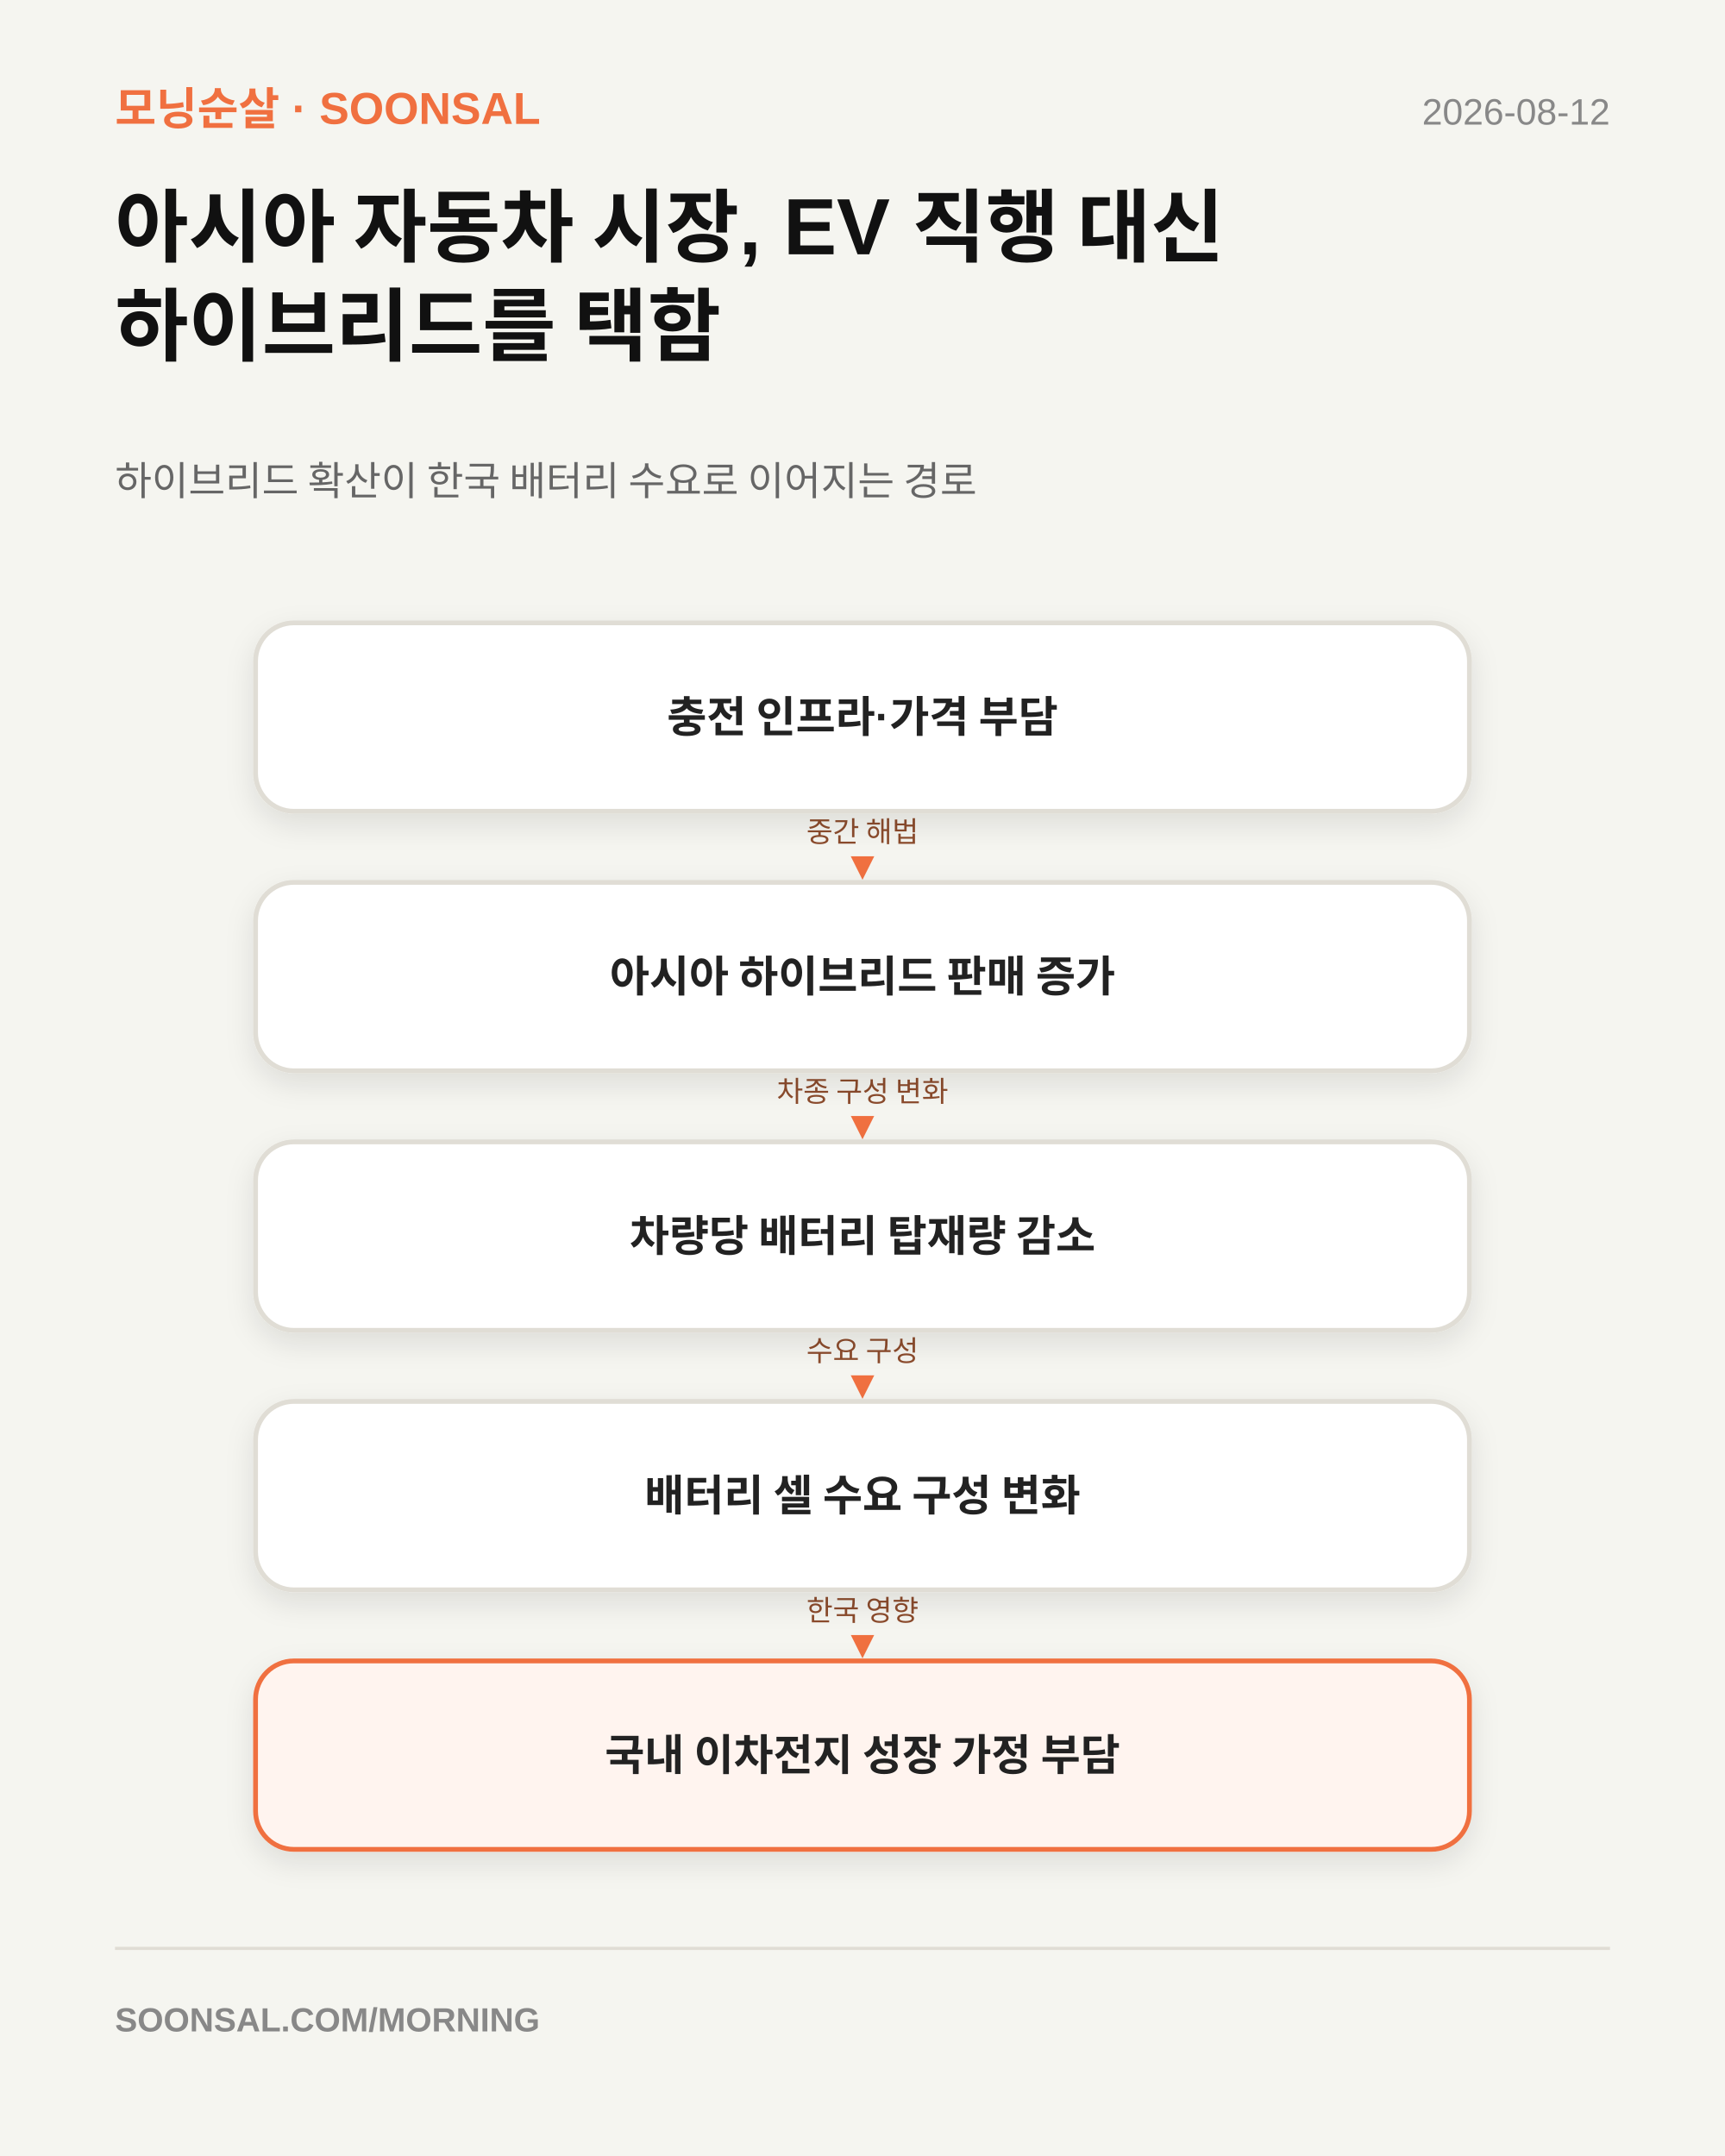
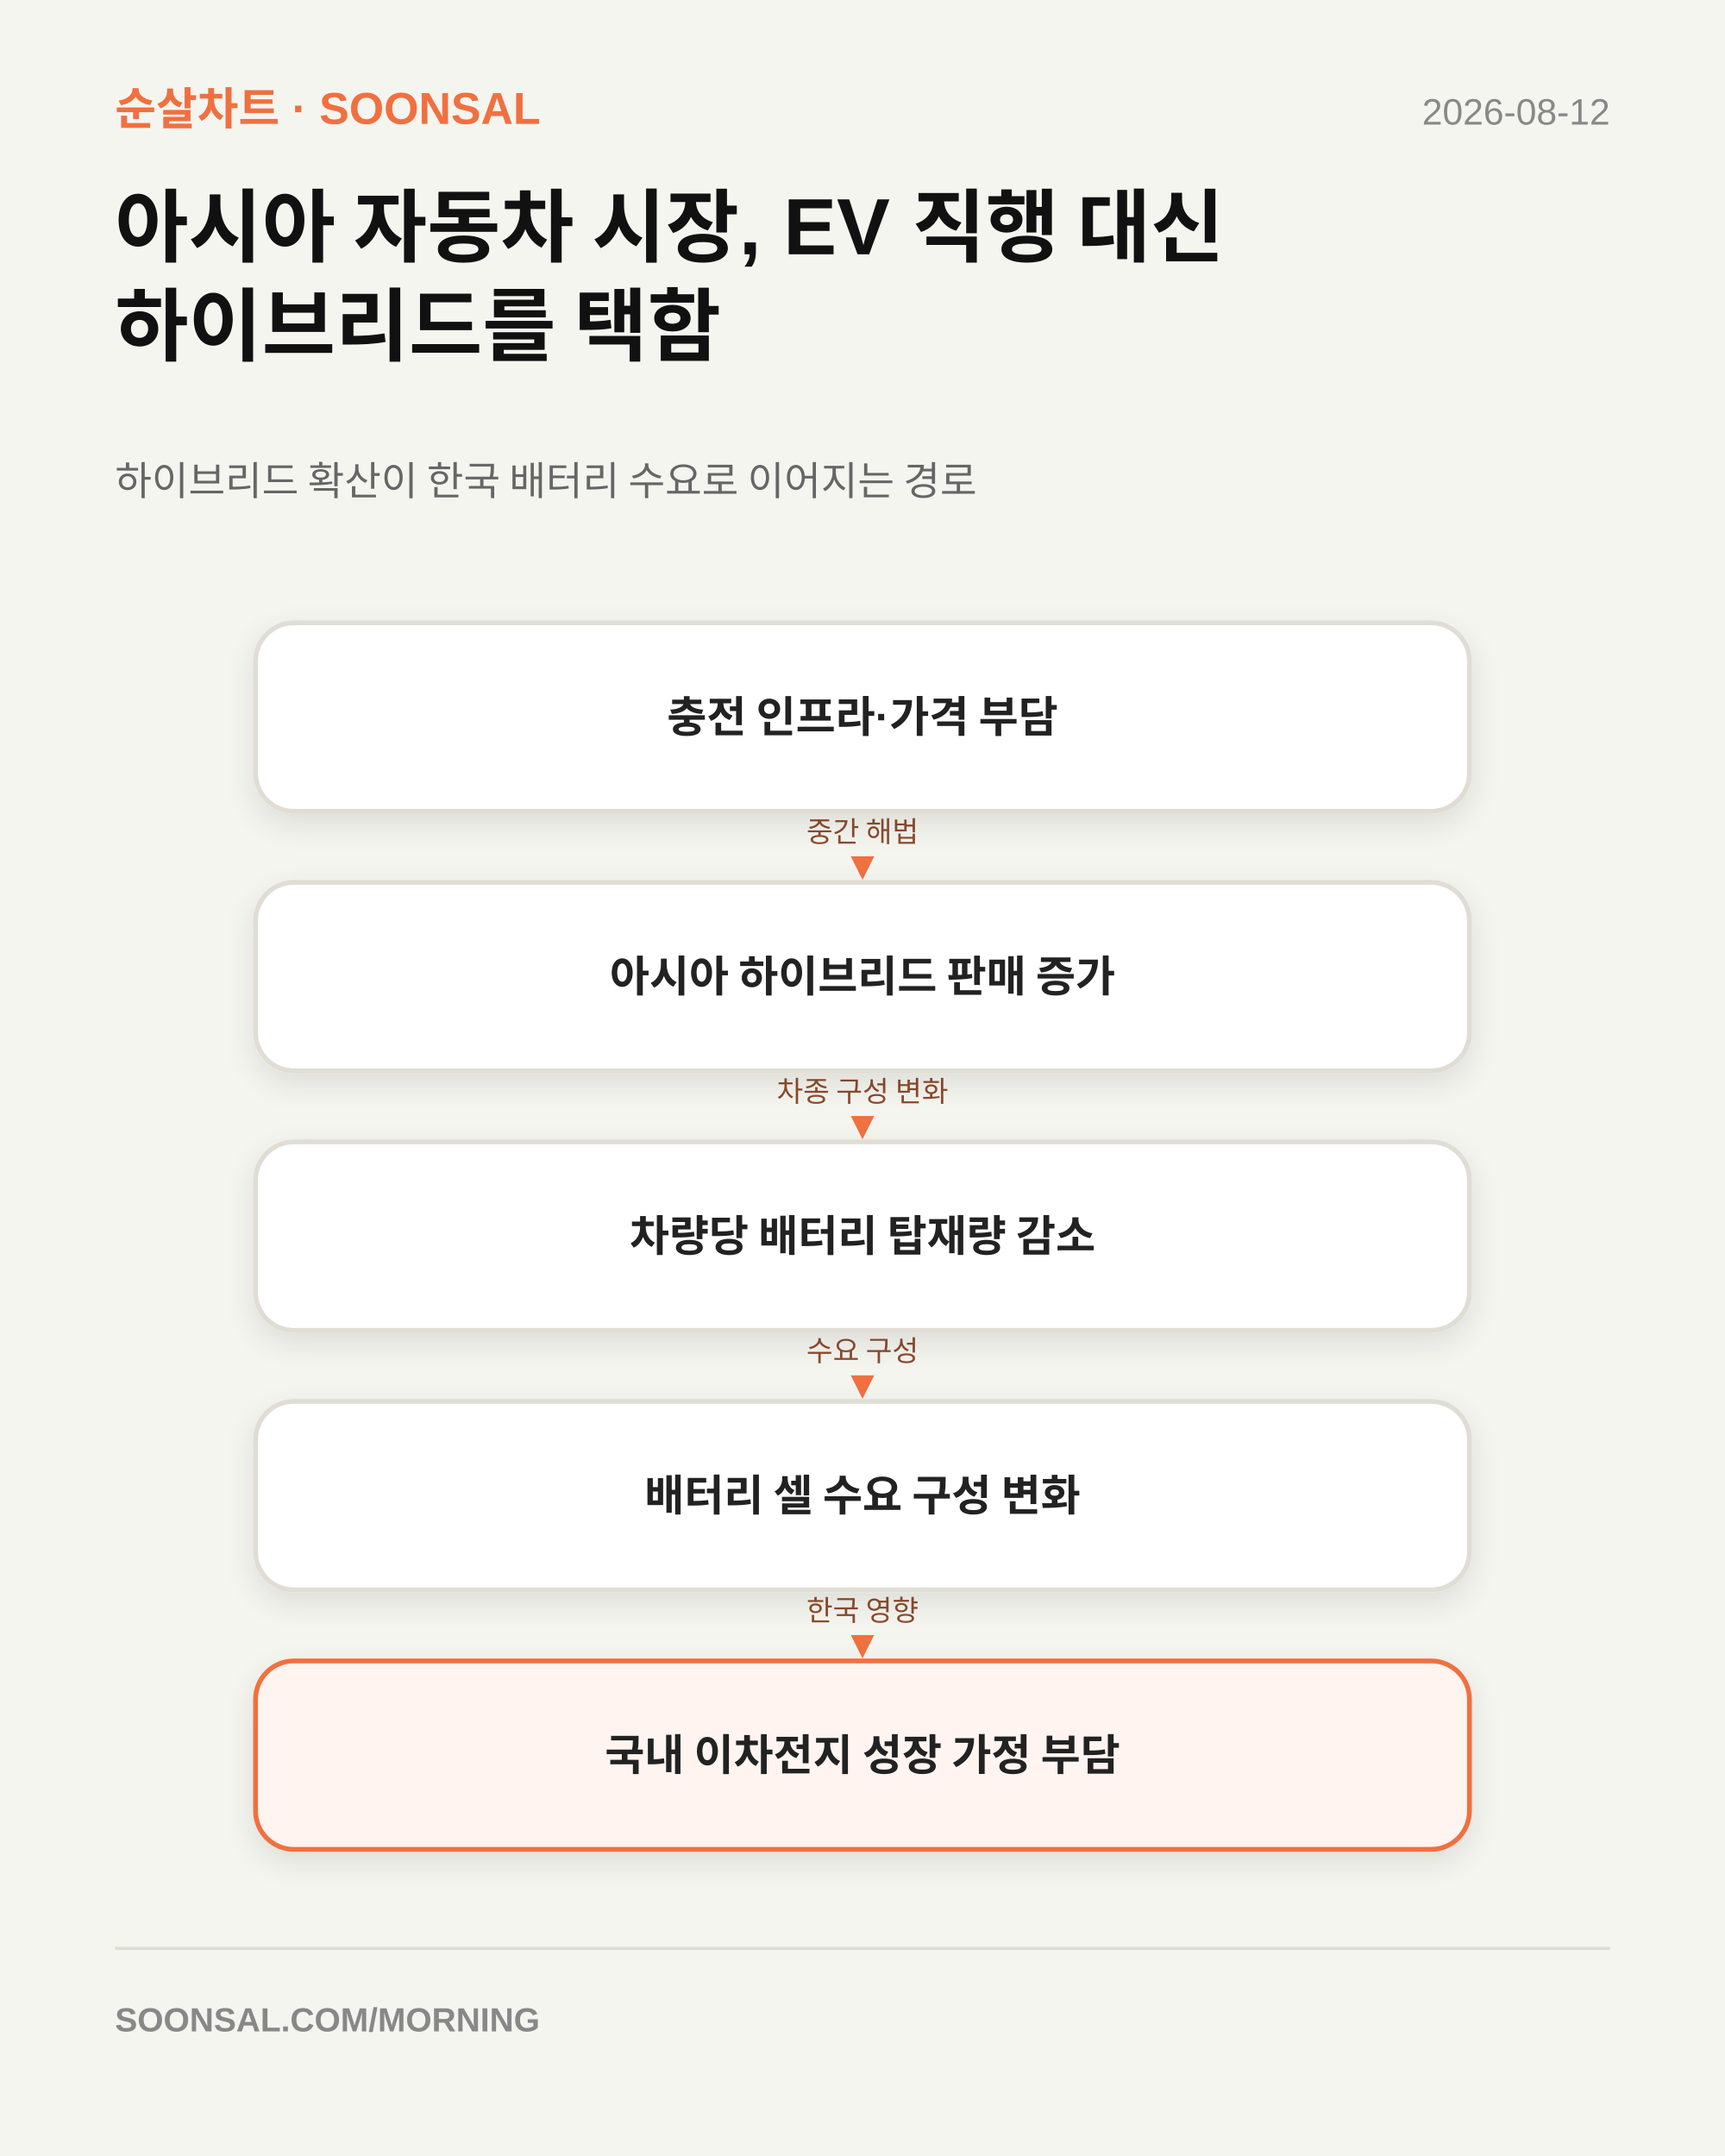
<svg xmlns="http://www.w3.org/2000/svg" width="1080" height="1350" viewBox="0 0 1080 1350">
  <defs>
    <filter id="shadow" x="-20%" y="-20%" width="140%" height="160%">
      <feDropShadow dx="0" dy="7" stdDeviation="9" flood-color="#111111" flood-opacity=".10" />
    </filter>
    <marker id="arrow" viewBox="0 0 10 10" refX="8" refY="5" markerWidth="8" markerHeight="8" orient="auto-start-reverse">
      <path d="M 0 0 L 10 5 L 0 10 z" fill="#F07040" />
    </marker>
  </defs>
  <rect width="1080" height="1350" fill="#F5F5F0" />
-   <text x="72" y="78" font-family="Apple SD Gothic Neo,Malgun Gothic,Arial,sans-serif" font-size="28" font-weight="800" fill="#F07040">모닝순살 · SOONSAL</text>
+   <text x="72" y="78" font-family="Apple SD Gothic Neo,Malgun Gothic,Arial,sans-serif" font-size="28" font-weight="800" fill="#F07040">순살차트 · SOONSAL</text>
  <text x="1008" y="78" text-anchor="end" font-family="Apple SD Gothic Neo,Malgun Gothic,Arial,sans-serif" font-size="23" fill="#888888">2026-08-12</text>
  <text x="72" y="160" font-family="Apple SD Gothic Neo,Malgun Gothic,Arial,sans-serif" font-size="50" font-weight="800" fill="#111111">아시아 자동차 시장, EV 직행 대신</text>
  <text x="72" y="222" font-family="Apple SD Gothic Neo,Malgun Gothic,Arial,sans-serif" font-size="50" font-weight="800" fill="#111111">하이브리드를 택함</text>
  <text x="72" y="310" font-family="Apple SD Gothic Neo,Malgun Gothic,Arial,sans-serif" font-size="25" fill="#666666">하이브리드 확산이 한국 배터리 수요로 이어지는 경로</text>
  <path d="M 540.0 508.0 C 540.0 530.2, 540.0 530.2, 540.0 544.5" fill="none" stroke="#F07040" stroke-width="4" stroke-dasharray="12 10" marker-end="url(#arrow)" />
  <rect x="468.0" y="500.2" width="144" height="36" rx="18" fill="#F5F5F0" />
  <text x="540.0" y="527.2" text-anchor="middle" font-family="Apple SD Gothic Neo,Malgun Gothic,Arial,sans-serif" font-size="18" fill="#8B4B2C">중간 해법</text>
  <path d="M 540.0 670.5 C 540.0 692.8, 540.0 692.8, 540.0 707.0" fill="none" stroke="#F07040" stroke-width="4" stroke-dasharray="12 10" marker-end="url(#arrow)" />
  <rect x="468.0" y="662.8" width="144" height="36" rx="18" fill="#F5F5F0" />
  <text x="540.0" y="689.8" text-anchor="middle" font-family="Apple SD Gothic Neo,Malgun Gothic,Arial,sans-serif" font-size="18" fill="#8B4B2C">차종 구성 변화</text>
  <path d="M 540.0 833.0 C 540.0 855.2, 540.0 855.2, 540.0 869.5" fill="none" stroke="#F07040" stroke-width="4" stroke-dasharray="12 10" marker-end="url(#arrow)" />
  <rect x="468.0" y="825.2" width="144" height="36" rx="18" fill="#F5F5F0" />
  <text x="540.0" y="852.2" text-anchor="middle" font-family="Apple SD Gothic Neo,Malgun Gothic,Arial,sans-serif" font-size="18" fill="#8B4B2C">수요 구성</text>
  <path d="M 540.0 995.5 C 540.0 1017.8, 540.0 1017.8, 540.0 1032.0" fill="none" stroke="#F07040" stroke-width="4" stroke-dasharray="12 10" marker-end="url(#arrow)" />
  <rect x="468.0" y="987.8" width="144" height="36" rx="18" fill="#F5F5F0" />
  <text x="540.0" y="1014.8" text-anchor="middle" font-family="Apple SD Gothic Neo,Malgun Gothic,Arial,sans-serif" font-size="18" fill="#8B4B2C">한국 영향</text>
  <rect x="160.0" y="390.0" width="760.0" height="118" rx="24" fill="#FFFFFF" stroke="#E0DDD5" stroke-width="3" filter="url(#shadow)" />
  <text x="540.0" y="449.0" text-anchor="middle" dominant-baseline="middle" font-family="Apple SD Gothic Neo,Malgun Gothic,Arial,sans-serif" font-size="27" font-weight="700" fill="#222222">충전 인프라·가격 부담</text>
  <rect x="160.0" y="552.5" width="760.0" height="118" rx="24" fill="#FFFFFF" stroke="#E0DDD5" stroke-width="3" filter="url(#shadow)" />
  <text x="540.0" y="611.5" text-anchor="middle" dominant-baseline="middle" font-family="Apple SD Gothic Neo,Malgun Gothic,Arial,sans-serif" font-size="27" font-weight="700" fill="#222222">아시아 하이브리드 판매 증가</text>
  <rect x="160.0" y="715.0" width="760.0" height="118" rx="24" fill="#FFFFFF" stroke="#E0DDD5" stroke-width="3" filter="url(#shadow)" />
  <text x="540.0" y="774.0" text-anchor="middle" dominant-baseline="middle" font-family="Apple SD Gothic Neo,Malgun Gothic,Arial,sans-serif" font-size="27" font-weight="700" fill="#222222">차량당 배터리 탑재량 감소</text>
  <rect x="160.0" y="877.5" width="760.0" height="118" rx="24" fill="#FFFFFF" stroke="#E0DDD5" stroke-width="3" filter="url(#shadow)" />
  <text x="540.0" y="936.5" text-anchor="middle" dominant-baseline="middle" font-family="Apple SD Gothic Neo,Malgun Gothic,Arial,sans-serif" font-size="27" font-weight="700" fill="#222222">배터리 셀 수요 구성 변화</text>
  <rect x="160.0" y="1040.0" width="760.0" height="118" rx="24" fill="#FFF4EF" stroke="#F07040" stroke-width="3" filter="url(#shadow)" />
  <text x="540.0" y="1099.0" text-anchor="middle" dominant-baseline="middle" font-family="Apple SD Gothic Neo,Malgun Gothic,Arial,sans-serif" font-size="27" font-weight="700" fill="#222222">국내 이차전지 성장 가정 부담</text>
  <line x1="72" y1="1220" x2="1008" y2="1220" stroke="#E0DDD5" stroke-width="2" />
  <text x="72" y="1272" font-family="Apple SD Gothic Neo,Malgun Gothic,Arial,sans-serif" font-size="21" font-weight="700" fill="#888888">SOONSAL.COM/MORNING</text>
</svg>
